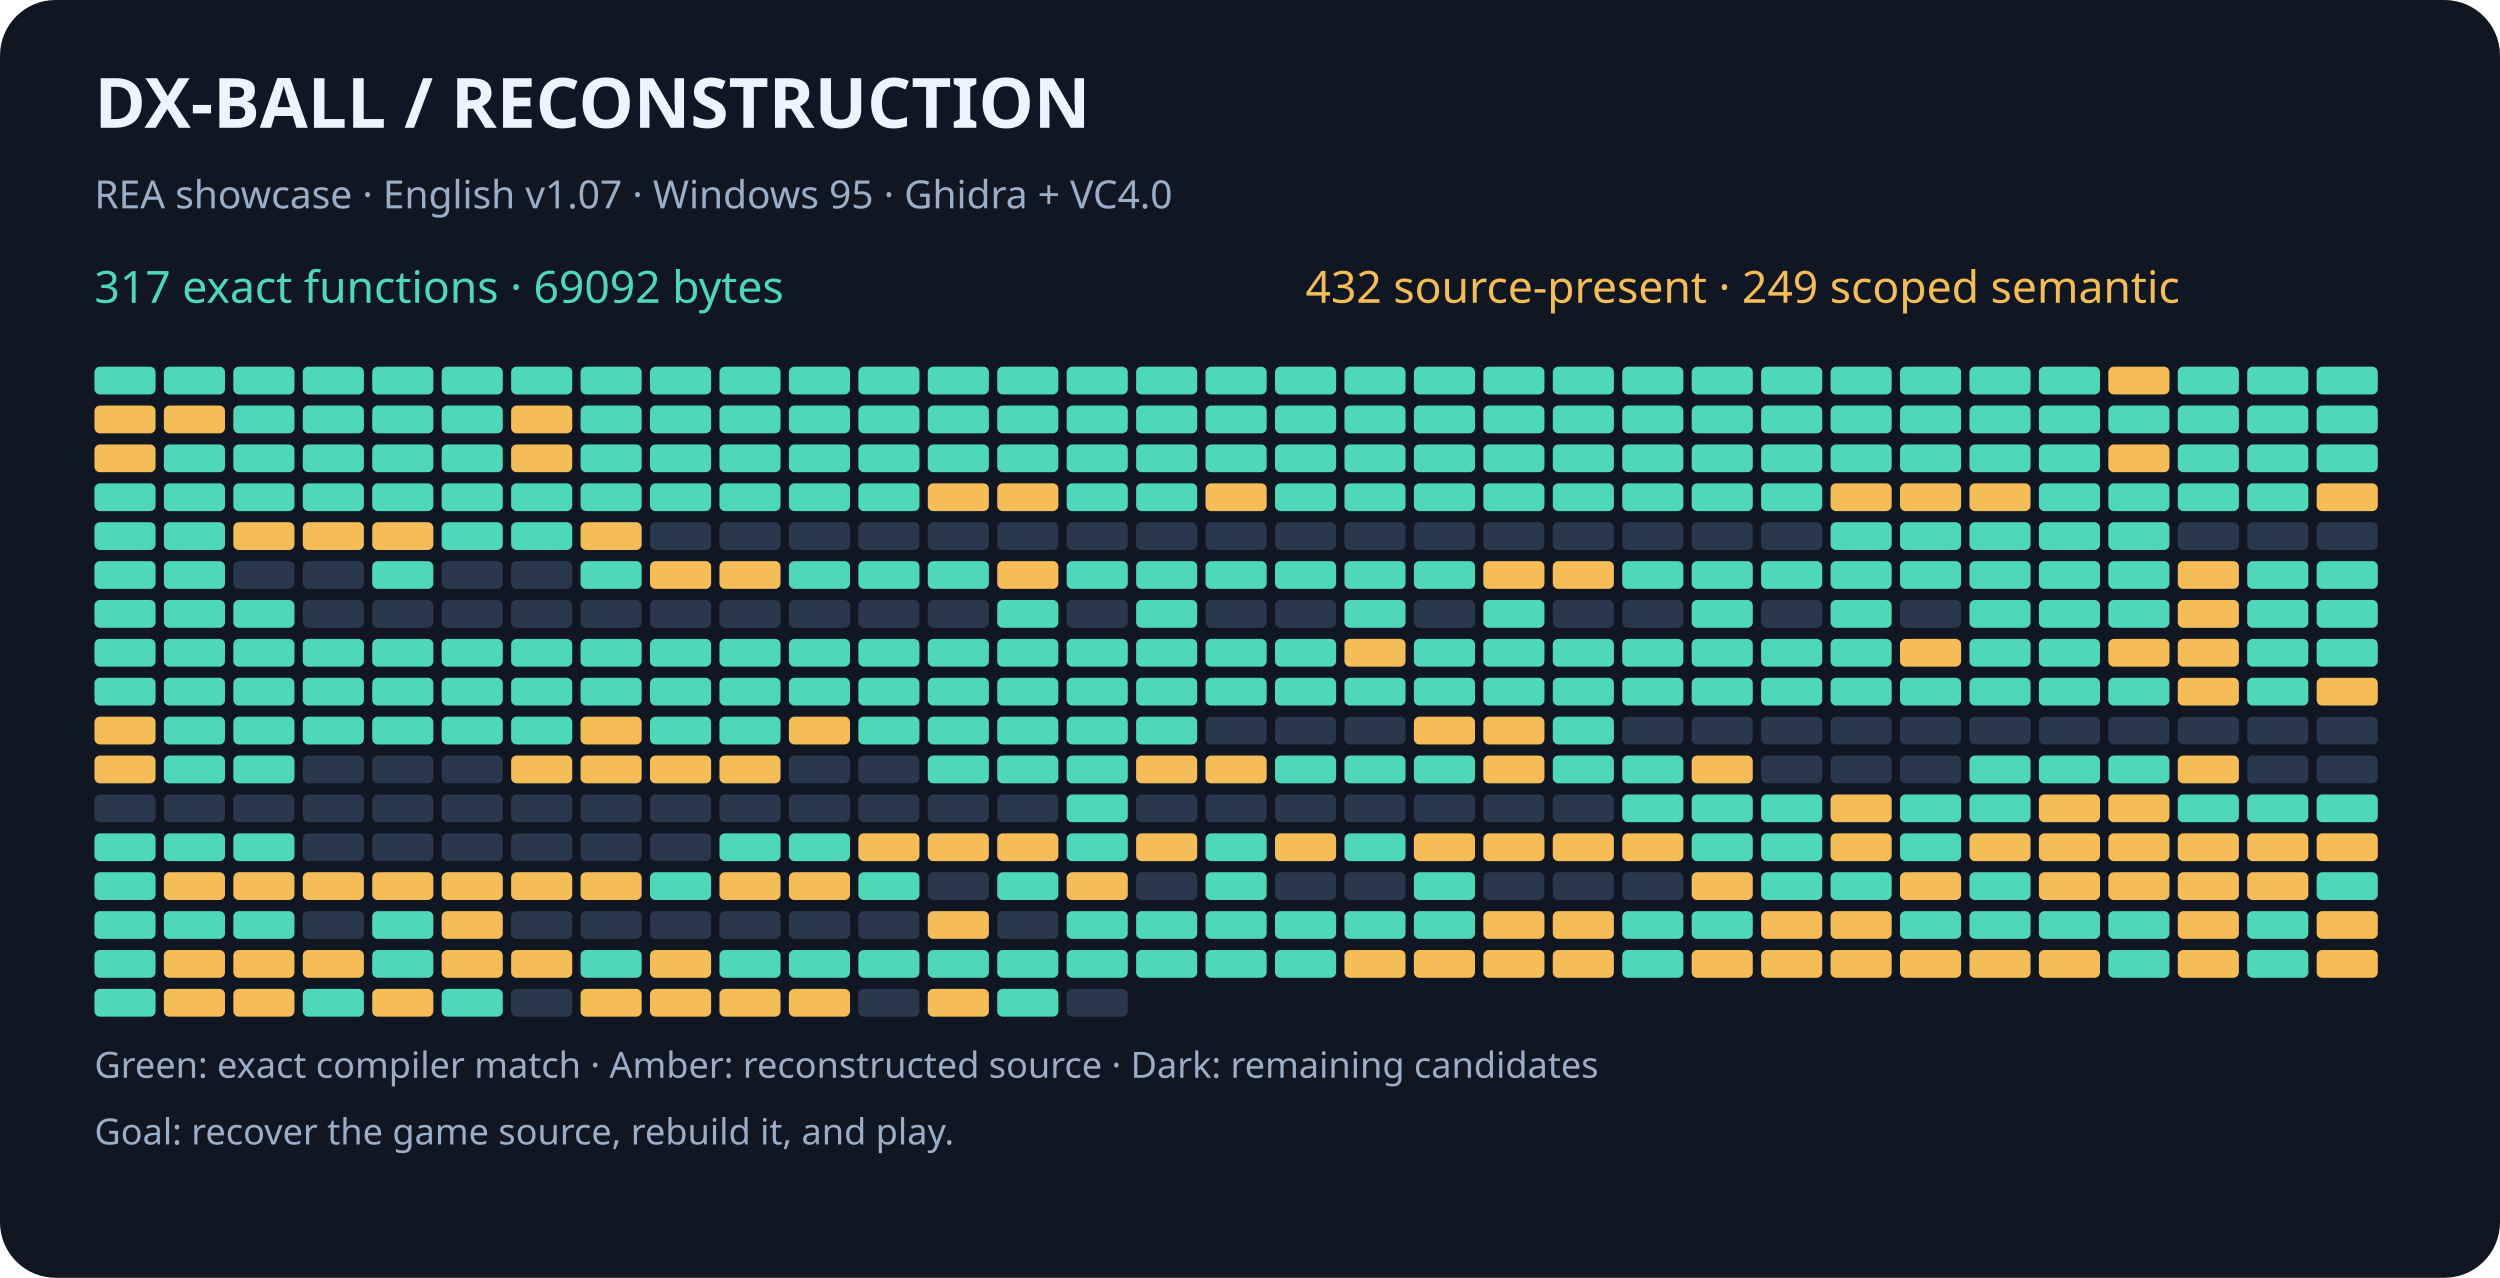
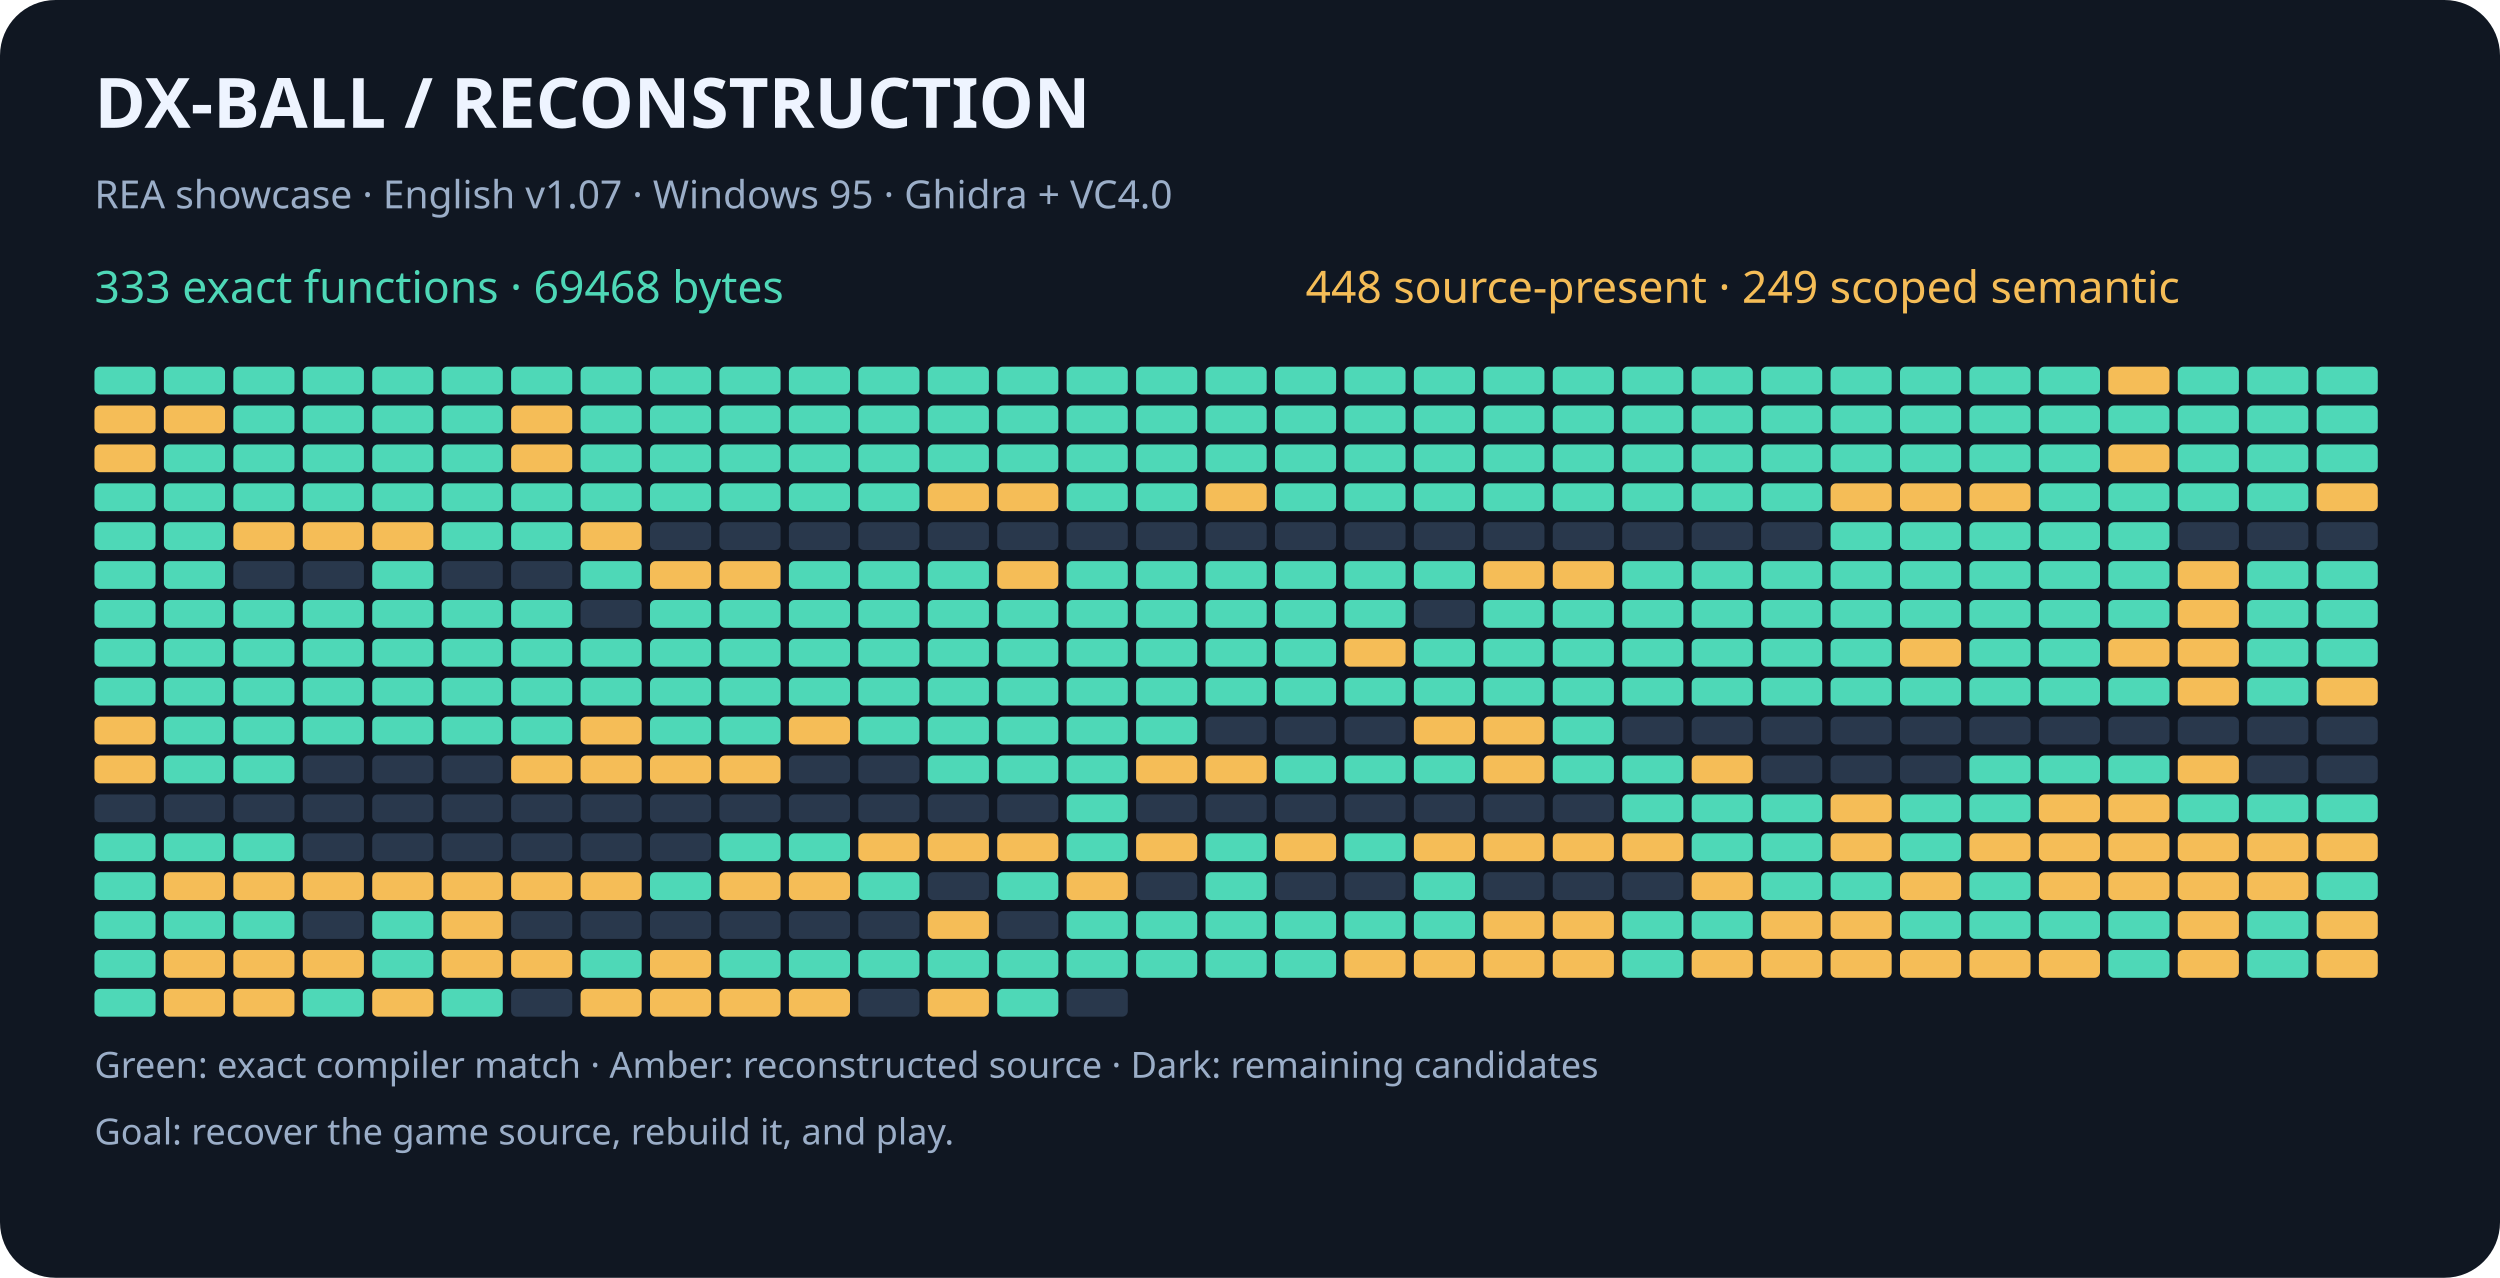
<svg xmlns="http://www.w3.org/2000/svg" width="900" height="460" viewBox="0 0 900 460" role="img" aria-labelledby="title desc">
  <rect width="900" height="460" rx="20" fill="#101722" />
  <g font-family="sans-serif">
    <text x="34" y="46" fill="#eef4ff" font-size="25" font-weight="bold">DX-BALL  /  RECONSTRUCTION</text>
    <text x="34" y="75" fill="#9baec8" font-size="14">REA showcase · English v1.07 · Windows 95 · Ghidra + VC4.0</text>
-     <text x="34" y="109" fill="#4ed8b7" font-size="16">317 exact functions · 69092 bytes</text>
-     <text x="470" y="109" fill="#f5bd57" font-size="16">432 source-present · 249 scoped semantic</text>
+     <text x="34" y="109" fill="#4ed8b7" font-size="16">333 exact functions · 69468 bytes</text>
+     <text x="470" y="109" fill="#f5bd57" font-size="16">448 source-present · 249 scoped semantic</text>
    <rect x="34" y="132" width="22" height="10" rx="2" fill="#4ed8b7" />
    <rect x="59" y="132" width="22" height="10" rx="2" fill="#4ed8b7" />
    <rect x="84" y="132" width="22" height="10" rx="2" fill="#4ed8b7" />
    <rect x="109" y="132" width="22" height="10" rx="2" fill="#4ed8b7" />
    <rect x="134" y="132" width="22" height="10" rx="2" fill="#4ed8b7" />
    <rect x="159" y="132" width="22" height="10" rx="2" fill="#4ed8b7" />
    <rect x="184" y="132" width="22" height="10" rx="2" fill="#4ed8b7" />
    <rect x="209" y="132" width="22" height="10" rx="2" fill="#4ed8b7" />
    <rect x="234" y="132" width="22" height="10" rx="2" fill="#4ed8b7" />
    <rect x="259" y="132" width="22" height="10" rx="2" fill="#4ed8b7" />
    <rect x="284" y="132" width="22" height="10" rx="2" fill="#4ed8b7" />
    <rect x="309" y="132" width="22" height="10" rx="2" fill="#4ed8b7" />
    <rect x="334" y="132" width="22" height="10" rx="2" fill="#4ed8b7" />
    <rect x="359" y="132" width="22" height="10" rx="2" fill="#4ed8b7" />
    <rect x="384" y="132" width="22" height="10" rx="2" fill="#4ed8b7" />
    <rect x="409" y="132" width="22" height="10" rx="2" fill="#4ed8b7" />
    <rect x="434" y="132" width="22" height="10" rx="2" fill="#4ed8b7" />
    <rect x="459" y="132" width="22" height="10" rx="2" fill="#4ed8b7" />
    <rect x="484" y="132" width="22" height="10" rx="2" fill="#4ed8b7" />
    <rect x="509" y="132" width="22" height="10" rx="2" fill="#4ed8b7" />
    <rect x="534" y="132" width="22" height="10" rx="2" fill="#4ed8b7" />
    <rect x="559" y="132" width="22" height="10" rx="2" fill="#4ed8b7" />
    <rect x="584" y="132" width="22" height="10" rx="2" fill="#4ed8b7" />
    <rect x="609" y="132" width="22" height="10" rx="2" fill="#4ed8b7" />
    <rect x="634" y="132" width="22" height="10" rx="2" fill="#4ed8b7" />
    <rect x="659" y="132" width="22" height="10" rx="2" fill="#4ed8b7" />
    <rect x="684" y="132" width="22" height="10" rx="2" fill="#4ed8b7" />
    <rect x="709" y="132" width="22" height="10" rx="2" fill="#4ed8b7" />
    <rect x="734" y="132" width="22" height="10" rx="2" fill="#4ed8b7" />
    <rect x="759" y="132" width="22" height="10" rx="2" fill="#f5bd57" />
    <rect x="784" y="132" width="22" height="10" rx="2" fill="#4ed8b7" />
    <rect x="809" y="132" width="22" height="10" rx="2" fill="#4ed8b7" />
    <rect x="834" y="132" width="22" height="10" rx="2" fill="#4ed8b7" />
    <rect x="34" y="146" width="22" height="10" rx="2" fill="#f5bd57" />
    <rect x="59" y="146" width="22" height="10" rx="2" fill="#f5bd57" />
    <rect x="84" y="146" width="22" height="10" rx="2" fill="#4ed8b7" />
    <rect x="109" y="146" width="22" height="10" rx="2" fill="#4ed8b7" />
    <rect x="134" y="146" width="22" height="10" rx="2" fill="#4ed8b7" />
    <rect x="159" y="146" width="22" height="10" rx="2" fill="#4ed8b7" />
    <rect x="184" y="146" width="22" height="10" rx="2" fill="#f5bd57" />
    <rect x="209" y="146" width="22" height="10" rx="2" fill="#4ed8b7" />
    <rect x="234" y="146" width="22" height="10" rx="2" fill="#4ed8b7" />
    <rect x="259" y="146" width="22" height="10" rx="2" fill="#4ed8b7" />
    <rect x="284" y="146" width="22" height="10" rx="2" fill="#4ed8b7" />
    <rect x="309" y="146" width="22" height="10" rx="2" fill="#4ed8b7" />
    <rect x="334" y="146" width="22" height="10" rx="2" fill="#4ed8b7" />
    <rect x="359" y="146" width="22" height="10" rx="2" fill="#4ed8b7" />
    <rect x="384" y="146" width="22" height="10" rx="2" fill="#4ed8b7" />
    <rect x="409" y="146" width="22" height="10" rx="2" fill="#4ed8b7" />
    <rect x="434" y="146" width="22" height="10" rx="2" fill="#4ed8b7" />
    <rect x="459" y="146" width="22" height="10" rx="2" fill="#4ed8b7" />
    <rect x="484" y="146" width="22" height="10" rx="2" fill="#4ed8b7" />
    <rect x="509" y="146" width="22" height="10" rx="2" fill="#4ed8b7" />
    <rect x="534" y="146" width="22" height="10" rx="2" fill="#4ed8b7" />
    <rect x="559" y="146" width="22" height="10" rx="2" fill="#4ed8b7" />
    <rect x="584" y="146" width="22" height="10" rx="2" fill="#4ed8b7" />
    <rect x="609" y="146" width="22" height="10" rx="2" fill="#4ed8b7" />
    <rect x="634" y="146" width="22" height="10" rx="2" fill="#4ed8b7" />
    <rect x="659" y="146" width="22" height="10" rx="2" fill="#4ed8b7" />
    <rect x="684" y="146" width="22" height="10" rx="2" fill="#4ed8b7" />
    <rect x="709" y="146" width="22" height="10" rx="2" fill="#4ed8b7" />
    <rect x="734" y="146" width="22" height="10" rx="2" fill="#4ed8b7" />
    <rect x="759" y="146" width="22" height="10" rx="2" fill="#4ed8b7" />
    <rect x="784" y="146" width="22" height="10" rx="2" fill="#4ed8b7" />
    <rect x="809" y="146" width="22" height="10" rx="2" fill="#4ed8b7" />
    <rect x="834" y="146" width="22" height="10" rx="2" fill="#4ed8b7" />
    <rect x="34" y="160" width="22" height="10" rx="2" fill="#f5bd57" />
    <rect x="59" y="160" width="22" height="10" rx="2" fill="#4ed8b7" />
    <rect x="84" y="160" width="22" height="10" rx="2" fill="#4ed8b7" />
    <rect x="109" y="160" width="22" height="10" rx="2" fill="#4ed8b7" />
    <rect x="134" y="160" width="22" height="10" rx="2" fill="#4ed8b7" />
    <rect x="159" y="160" width="22" height="10" rx="2" fill="#4ed8b7" />
    <rect x="184" y="160" width="22" height="10" rx="2" fill="#f5bd57" />
    <rect x="209" y="160" width="22" height="10" rx="2" fill="#4ed8b7" />
    <rect x="234" y="160" width="22" height="10" rx="2" fill="#4ed8b7" />
    <rect x="259" y="160" width="22" height="10" rx="2" fill="#4ed8b7" />
    <rect x="284" y="160" width="22" height="10" rx="2" fill="#4ed8b7" />
    <rect x="309" y="160" width="22" height="10" rx="2" fill="#4ed8b7" />
    <rect x="334" y="160" width="22" height="10" rx="2" fill="#4ed8b7" />
    <rect x="359" y="160" width="22" height="10" rx="2" fill="#4ed8b7" />
    <rect x="384" y="160" width="22" height="10" rx="2" fill="#4ed8b7" />
    <rect x="409" y="160" width="22" height="10" rx="2" fill="#4ed8b7" />
    <rect x="434" y="160" width="22" height="10" rx="2" fill="#4ed8b7" />
    <rect x="459" y="160" width="22" height="10" rx="2" fill="#4ed8b7" />
    <rect x="484" y="160" width="22" height="10" rx="2" fill="#4ed8b7" />
    <rect x="509" y="160" width="22" height="10" rx="2" fill="#4ed8b7" />
    <rect x="534" y="160" width="22" height="10" rx="2" fill="#4ed8b7" />
    <rect x="559" y="160" width="22" height="10" rx="2" fill="#4ed8b7" />
    <rect x="584" y="160" width="22" height="10" rx="2" fill="#4ed8b7" />
    <rect x="609" y="160" width="22" height="10" rx="2" fill="#4ed8b7" />
    <rect x="634" y="160" width="22" height="10" rx="2" fill="#4ed8b7" />
    <rect x="659" y="160" width="22" height="10" rx="2" fill="#4ed8b7" />
    <rect x="684" y="160" width="22" height="10" rx="2" fill="#4ed8b7" />
    <rect x="709" y="160" width="22" height="10" rx="2" fill="#4ed8b7" />
    <rect x="734" y="160" width="22" height="10" rx="2" fill="#4ed8b7" />
    <rect x="759" y="160" width="22" height="10" rx="2" fill="#f5bd57" />
    <rect x="784" y="160" width="22" height="10" rx="2" fill="#4ed8b7" />
    <rect x="809" y="160" width="22" height="10" rx="2" fill="#4ed8b7" />
    <rect x="834" y="160" width="22" height="10" rx="2" fill="#4ed8b7" />
    <rect x="34" y="174" width="22" height="10" rx="2" fill="#4ed8b7" />
    <rect x="59" y="174" width="22" height="10" rx="2" fill="#4ed8b7" />
    <rect x="84" y="174" width="22" height="10" rx="2" fill="#4ed8b7" />
    <rect x="109" y="174" width="22" height="10" rx="2" fill="#4ed8b7" />
    <rect x="134" y="174" width="22" height="10" rx="2" fill="#4ed8b7" />
    <rect x="159" y="174" width="22" height="10" rx="2" fill="#4ed8b7" />
    <rect x="184" y="174" width="22" height="10" rx="2" fill="#4ed8b7" />
    <rect x="209" y="174" width="22" height="10" rx="2" fill="#4ed8b7" />
    <rect x="234" y="174" width="22" height="10" rx="2" fill="#4ed8b7" />
    <rect x="259" y="174" width="22" height="10" rx="2" fill="#4ed8b7" />
    <rect x="284" y="174" width="22" height="10" rx="2" fill="#4ed8b7" />
    <rect x="309" y="174" width="22" height="10" rx="2" fill="#4ed8b7" />
    <rect x="334" y="174" width="22" height="10" rx="2" fill="#f5bd57" />
    <rect x="359" y="174" width="22" height="10" rx="2" fill="#f5bd57" />
    <rect x="384" y="174" width="22" height="10" rx="2" fill="#4ed8b7" />
    <rect x="409" y="174" width="22" height="10" rx="2" fill="#4ed8b7" />
    <rect x="434" y="174" width="22" height="10" rx="2" fill="#f5bd57" />
    <rect x="459" y="174" width="22" height="10" rx="2" fill="#4ed8b7" />
    <rect x="484" y="174" width="22" height="10" rx="2" fill="#4ed8b7" />
    <rect x="509" y="174" width="22" height="10" rx="2" fill="#4ed8b7" />
    <rect x="534" y="174" width="22" height="10" rx="2" fill="#4ed8b7" />
    <rect x="559" y="174" width="22" height="10" rx="2" fill="#4ed8b7" />
    <rect x="584" y="174" width="22" height="10" rx="2" fill="#4ed8b7" />
    <rect x="609" y="174" width="22" height="10" rx="2" fill="#4ed8b7" />
    <rect x="634" y="174" width="22" height="10" rx="2" fill="#4ed8b7" />
    <rect x="659" y="174" width="22" height="10" rx="2" fill="#f5bd57" />
    <rect x="684" y="174" width="22" height="10" rx="2" fill="#f5bd57" />
    <rect x="709" y="174" width="22" height="10" rx="2" fill="#f5bd57" />
    <rect x="734" y="174" width="22" height="10" rx="2" fill="#4ed8b7" />
    <rect x="759" y="174" width="22" height="10" rx="2" fill="#4ed8b7" />
    <rect x="784" y="174" width="22" height="10" rx="2" fill="#4ed8b7" />
    <rect x="809" y="174" width="22" height="10" rx="2" fill="#4ed8b7" />
    <rect x="834" y="174" width="22" height="10" rx="2" fill="#f5bd57" />
    <rect x="34" y="188" width="22" height="10" rx="2" fill="#4ed8b7" />
    <rect x="59" y="188" width="22" height="10" rx="2" fill="#4ed8b7" />
    <rect x="84" y="188" width="22" height="10" rx="2" fill="#f5bd57" />
    <rect x="109" y="188" width="22" height="10" rx="2" fill="#f5bd57" />
    <rect x="134" y="188" width="22" height="10" rx="2" fill="#f5bd57" />
    <rect x="159" y="188" width="22" height="10" rx="2" fill="#4ed8b7" />
    <rect x="184" y="188" width="22" height="10" rx="2" fill="#4ed8b7" />
    <rect x="209" y="188" width="22" height="10" rx="2" fill="#f5bd57" />
    <rect x="234" y="188" width="22" height="10" rx="2" fill="#29384c" />
    <rect x="259" y="188" width="22" height="10" rx="2" fill="#29384c" />
    <rect x="284" y="188" width="22" height="10" rx="2" fill="#29384c" />
    <rect x="309" y="188" width="22" height="10" rx="2" fill="#29384c" />
    <rect x="334" y="188" width="22" height="10" rx="2" fill="#29384c" />
    <rect x="359" y="188" width="22" height="10" rx="2" fill="#29384c" />
    <rect x="384" y="188" width="22" height="10" rx="2" fill="#29384c" />
    <rect x="409" y="188" width="22" height="10" rx="2" fill="#29384c" />
    <rect x="434" y="188" width="22" height="10" rx="2" fill="#29384c" />
    <rect x="459" y="188" width="22" height="10" rx="2" fill="#29384c" />
    <rect x="484" y="188" width="22" height="10" rx="2" fill="#29384c" />
    <rect x="509" y="188" width="22" height="10" rx="2" fill="#29384c" />
    <rect x="534" y="188" width="22" height="10" rx="2" fill="#29384c" />
    <rect x="559" y="188" width="22" height="10" rx="2" fill="#29384c" />
    <rect x="584" y="188" width="22" height="10" rx="2" fill="#29384c" />
    <rect x="609" y="188" width="22" height="10" rx="2" fill="#29384c" />
    <rect x="634" y="188" width="22" height="10" rx="2" fill="#29384c" />
    <rect x="659" y="188" width="22" height="10" rx="2" fill="#4ed8b7" />
    <rect x="684" y="188" width="22" height="10" rx="2" fill="#4ed8b7" />
    <rect x="709" y="188" width="22" height="10" rx="2" fill="#4ed8b7" />
    <rect x="734" y="188" width="22" height="10" rx="2" fill="#4ed8b7" />
    <rect x="759" y="188" width="22" height="10" rx="2" fill="#4ed8b7" />
    <rect x="784" y="188" width="22" height="10" rx="2" fill="#29384c" />
    <rect x="809" y="188" width="22" height="10" rx="2" fill="#29384c" />
    <rect x="834" y="188" width="22" height="10" rx="2" fill="#29384c" />
    <rect x="34" y="202" width="22" height="10" rx="2" fill="#4ed8b7" />
    <rect x="59" y="202" width="22" height="10" rx="2" fill="#4ed8b7" />
    <rect x="84" y="202" width="22" height="10" rx="2" fill="#29384c" />
    <rect x="109" y="202" width="22" height="10" rx="2" fill="#29384c" />
    <rect x="134" y="202" width="22" height="10" rx="2" fill="#4ed8b7" />
    <rect x="159" y="202" width="22" height="10" rx="2" fill="#29384c" />
    <rect x="184" y="202" width="22" height="10" rx="2" fill="#29384c" />
    <rect x="209" y="202" width="22" height="10" rx="2" fill="#4ed8b7" />
    <rect x="234" y="202" width="22" height="10" rx="2" fill="#f5bd57" />
    <rect x="259" y="202" width="22" height="10" rx="2" fill="#f5bd57" />
    <rect x="284" y="202" width="22" height="10" rx="2" fill="#4ed8b7" />
    <rect x="309" y="202" width="22" height="10" rx="2" fill="#4ed8b7" />
    <rect x="334" y="202" width="22" height="10" rx="2" fill="#4ed8b7" />
    <rect x="359" y="202" width="22" height="10" rx="2" fill="#f5bd57" />
    <rect x="384" y="202" width="22" height="10" rx="2" fill="#4ed8b7" />
    <rect x="409" y="202" width="22" height="10" rx="2" fill="#4ed8b7" />
    <rect x="434" y="202" width="22" height="10" rx="2" fill="#4ed8b7" />
    <rect x="459" y="202" width="22" height="10" rx="2" fill="#4ed8b7" />
    <rect x="484" y="202" width="22" height="10" rx="2" fill="#4ed8b7" />
    <rect x="509" y="202" width="22" height="10" rx="2" fill="#4ed8b7" />
    <rect x="534" y="202" width="22" height="10" rx="2" fill="#f5bd57" />
    <rect x="559" y="202" width="22" height="10" rx="2" fill="#f5bd57" />
    <rect x="584" y="202" width="22" height="10" rx="2" fill="#4ed8b7" />
    <rect x="609" y="202" width="22" height="10" rx="2" fill="#4ed8b7" />
    <rect x="634" y="202" width="22" height="10" rx="2" fill="#4ed8b7" />
    <rect x="659" y="202" width="22" height="10" rx="2" fill="#4ed8b7" />
    <rect x="684" y="202" width="22" height="10" rx="2" fill="#4ed8b7" />
    <rect x="709" y="202" width="22" height="10" rx="2" fill="#4ed8b7" />
    <rect x="734" y="202" width="22" height="10" rx="2" fill="#4ed8b7" />
    <rect x="759" y="202" width="22" height="10" rx="2" fill="#4ed8b7" />
    <rect x="784" y="202" width="22" height="10" rx="2" fill="#f5bd57" />
    <rect x="809" y="202" width="22" height="10" rx="2" fill="#4ed8b7" />
    <rect x="834" y="202" width="22" height="10" rx="2" fill="#4ed8b7" />
    <rect x="34" y="216" width="22" height="10" rx="2" fill="#4ed8b7" />
    <rect x="59" y="216" width="22" height="10" rx="2" fill="#4ed8b7" />
    <rect x="84" y="216" width="22" height="10" rx="2" fill="#4ed8b7" />
-     <rect x="109" y="216" width="22" height="10" rx="2" fill="#29384c" />
-     <rect x="134" y="216" width="22" height="10" rx="2" fill="#29384c" />
-     <rect x="159" y="216" width="22" height="10" rx="2" fill="#29384c" />
-     <rect x="184" y="216" width="22" height="10" rx="2" fill="#29384c" />
+     <rect x="109" y="216" width="22" height="10" rx="2" fill="#4ed8b7" />
+     <rect x="134" y="216" width="22" height="10" rx="2" fill="#4ed8b7" />
+     <rect x="159" y="216" width="22" height="10" rx="2" fill="#4ed8b7" />
+     <rect x="184" y="216" width="22" height="10" rx="2" fill="#4ed8b7" />
    <rect x="209" y="216" width="22" height="10" rx="2" fill="#29384c" />
-     <rect x="234" y="216" width="22" height="10" rx="2" fill="#29384c" />
-     <rect x="259" y="216" width="22" height="10" rx="2" fill="#29384c" />
-     <rect x="284" y="216" width="22" height="10" rx="2" fill="#29384c" />
-     <rect x="309" y="216" width="22" height="10" rx="2" fill="#29384c" />
-     <rect x="334" y="216" width="22" height="10" rx="2" fill="#29384c" />
+     <rect x="234" y="216" width="22" height="10" rx="2" fill="#4ed8b7" />
+     <rect x="259" y="216" width="22" height="10" rx="2" fill="#4ed8b7" />
+     <rect x="284" y="216" width="22" height="10" rx="2" fill="#4ed8b7" />
+     <rect x="309" y="216" width="22" height="10" rx="2" fill="#4ed8b7" />
+     <rect x="334" y="216" width="22" height="10" rx="2" fill="#4ed8b7" />
    <rect x="359" y="216" width="22" height="10" rx="2" fill="#4ed8b7" />
-     <rect x="384" y="216" width="22" height="10" rx="2" fill="#29384c" />
+     <rect x="384" y="216" width="22" height="10" rx="2" fill="#4ed8b7" />
    <rect x="409" y="216" width="22" height="10" rx="2" fill="#4ed8b7" />
-     <rect x="434" y="216" width="22" height="10" rx="2" fill="#29384c" />
-     <rect x="459" y="216" width="22" height="10" rx="2" fill="#29384c" />
+     <rect x="434" y="216" width="22" height="10" rx="2" fill="#4ed8b7" />
+     <rect x="459" y="216" width="22" height="10" rx="2" fill="#4ed8b7" />
    <rect x="484" y="216" width="22" height="10" rx="2" fill="#4ed8b7" />
    <rect x="509" y="216" width="22" height="10" rx="2" fill="#29384c" />
    <rect x="534" y="216" width="22" height="10" rx="2" fill="#4ed8b7" />
-     <rect x="559" y="216" width="22" height="10" rx="2" fill="#29384c" />
-     <rect x="584" y="216" width="22" height="10" rx="2" fill="#29384c" />
+     <rect x="559" y="216" width="22" height="10" rx="2" fill="#4ed8b7" />
+     <rect x="584" y="216" width="22" height="10" rx="2" fill="#4ed8b7" />
    <rect x="609" y="216" width="22" height="10" rx="2" fill="#4ed8b7" />
-     <rect x="634" y="216" width="22" height="10" rx="2" fill="#29384c" />
+     <rect x="634" y="216" width="22" height="10" rx="2" fill="#4ed8b7" />
    <rect x="659" y="216" width="22" height="10" rx="2" fill="#4ed8b7" />
-     <rect x="684" y="216" width="22" height="10" rx="2" fill="#29384c" />
+     <rect x="684" y="216" width="22" height="10" rx="2" fill="#4ed8b7" />
    <rect x="709" y="216" width="22" height="10" rx="2" fill="#4ed8b7" />
    <rect x="734" y="216" width="22" height="10" rx="2" fill="#4ed8b7" />
    <rect x="759" y="216" width="22" height="10" rx="2" fill="#4ed8b7" />
    <rect x="784" y="216" width="22" height="10" rx="2" fill="#f5bd57" />
    <rect x="809" y="216" width="22" height="10" rx="2" fill="#4ed8b7" />
    <rect x="834" y="216" width="22" height="10" rx="2" fill="#4ed8b7" />
    <rect x="34" y="230" width="22" height="10" rx="2" fill="#4ed8b7" />
    <rect x="59" y="230" width="22" height="10" rx="2" fill="#4ed8b7" />
    <rect x="84" y="230" width="22" height="10" rx="2" fill="#4ed8b7" />
    <rect x="109" y="230" width="22" height="10" rx="2" fill="#4ed8b7" />
    <rect x="134" y="230" width="22" height="10" rx="2" fill="#4ed8b7" />
    <rect x="159" y="230" width="22" height="10" rx="2" fill="#4ed8b7" />
    <rect x="184" y="230" width="22" height="10" rx="2" fill="#4ed8b7" />
    <rect x="209" y="230" width="22" height="10" rx="2" fill="#4ed8b7" />
    <rect x="234" y="230" width="22" height="10" rx="2" fill="#4ed8b7" />
    <rect x="259" y="230" width="22" height="10" rx="2" fill="#4ed8b7" />
    <rect x="284" y="230" width="22" height="10" rx="2" fill="#4ed8b7" />
    <rect x="309" y="230" width="22" height="10" rx="2" fill="#4ed8b7" />
    <rect x="334" y="230" width="22" height="10" rx="2" fill="#4ed8b7" />
    <rect x="359" y="230" width="22" height="10" rx="2" fill="#4ed8b7" />
    <rect x="384" y="230" width="22" height="10" rx="2" fill="#4ed8b7" />
    <rect x="409" y="230" width="22" height="10" rx="2" fill="#4ed8b7" />
    <rect x="434" y="230" width="22" height="10" rx="2" fill="#4ed8b7" />
    <rect x="459" y="230" width="22" height="10" rx="2" fill="#4ed8b7" />
    <rect x="484" y="230" width="22" height="10" rx="2" fill="#f5bd57" />
    <rect x="509" y="230" width="22" height="10" rx="2" fill="#4ed8b7" />
    <rect x="534" y="230" width="22" height="10" rx="2" fill="#4ed8b7" />
    <rect x="559" y="230" width="22" height="10" rx="2" fill="#4ed8b7" />
    <rect x="584" y="230" width="22" height="10" rx="2" fill="#4ed8b7" />
    <rect x="609" y="230" width="22" height="10" rx="2" fill="#4ed8b7" />
    <rect x="634" y="230" width="22" height="10" rx="2" fill="#4ed8b7" />
    <rect x="659" y="230" width="22" height="10" rx="2" fill="#4ed8b7" />
    <rect x="684" y="230" width="22" height="10" rx="2" fill="#f5bd57" />
    <rect x="709" y="230" width="22" height="10" rx="2" fill="#4ed8b7" />
    <rect x="734" y="230" width="22" height="10" rx="2" fill="#4ed8b7" />
    <rect x="759" y="230" width="22" height="10" rx="2" fill="#f5bd57" />
    <rect x="784" y="230" width="22" height="10" rx="2" fill="#f5bd57" />
    <rect x="809" y="230" width="22" height="10" rx="2" fill="#4ed8b7" />
    <rect x="834" y="230" width="22" height="10" rx="2" fill="#4ed8b7" />
    <rect x="34" y="244" width="22" height="10" rx="2" fill="#4ed8b7" />
    <rect x="59" y="244" width="22" height="10" rx="2" fill="#4ed8b7" />
    <rect x="84" y="244" width="22" height="10" rx="2" fill="#4ed8b7" />
    <rect x="109" y="244" width="22" height="10" rx="2" fill="#4ed8b7" />
    <rect x="134" y="244" width="22" height="10" rx="2" fill="#4ed8b7" />
    <rect x="159" y="244" width="22" height="10" rx="2" fill="#4ed8b7" />
    <rect x="184" y="244" width="22" height="10" rx="2" fill="#4ed8b7" />
    <rect x="209" y="244" width="22" height="10" rx="2" fill="#4ed8b7" />
    <rect x="234" y="244" width="22" height="10" rx="2" fill="#4ed8b7" />
    <rect x="259" y="244" width="22" height="10" rx="2" fill="#4ed8b7" />
    <rect x="284" y="244" width="22" height="10" rx="2" fill="#4ed8b7" />
    <rect x="309" y="244" width="22" height="10" rx="2" fill="#4ed8b7" />
    <rect x="334" y="244" width="22" height="10" rx="2" fill="#4ed8b7" />
    <rect x="359" y="244" width="22" height="10" rx="2" fill="#4ed8b7" />
    <rect x="384" y="244" width="22" height="10" rx="2" fill="#4ed8b7" />
    <rect x="409" y="244" width="22" height="10" rx="2" fill="#4ed8b7" />
    <rect x="434" y="244" width="22" height="10" rx="2" fill="#4ed8b7" />
    <rect x="459" y="244" width="22" height="10" rx="2" fill="#4ed8b7" />
    <rect x="484" y="244" width="22" height="10" rx="2" fill="#4ed8b7" />
    <rect x="509" y="244" width="22" height="10" rx="2" fill="#4ed8b7" />
    <rect x="534" y="244" width="22" height="10" rx="2" fill="#4ed8b7" />
    <rect x="559" y="244" width="22" height="10" rx="2" fill="#4ed8b7" />
    <rect x="584" y="244" width="22" height="10" rx="2" fill="#4ed8b7" />
    <rect x="609" y="244" width="22" height="10" rx="2" fill="#4ed8b7" />
    <rect x="634" y="244" width="22" height="10" rx="2" fill="#4ed8b7" />
    <rect x="659" y="244" width="22" height="10" rx="2" fill="#4ed8b7" />
    <rect x="684" y="244" width="22" height="10" rx="2" fill="#4ed8b7" />
    <rect x="709" y="244" width="22" height="10" rx="2" fill="#4ed8b7" />
    <rect x="734" y="244" width="22" height="10" rx="2" fill="#4ed8b7" />
    <rect x="759" y="244" width="22" height="10" rx="2" fill="#4ed8b7" />
    <rect x="784" y="244" width="22" height="10" rx="2" fill="#f5bd57" />
    <rect x="809" y="244" width="22" height="10" rx="2" fill="#4ed8b7" />
    <rect x="834" y="244" width="22" height="10" rx="2" fill="#f5bd57" />
    <rect x="34" y="258" width="22" height="10" rx="2" fill="#f5bd57" />
    <rect x="59" y="258" width="22" height="10" rx="2" fill="#4ed8b7" />
    <rect x="84" y="258" width="22" height="10" rx="2" fill="#4ed8b7" />
    <rect x="109" y="258" width="22" height="10" rx="2" fill="#4ed8b7" />
    <rect x="134" y="258" width="22" height="10" rx="2" fill="#4ed8b7" />
    <rect x="159" y="258" width="22" height="10" rx="2" fill="#4ed8b7" />
    <rect x="184" y="258" width="22" height="10" rx="2" fill="#4ed8b7" />
    <rect x="209" y="258" width="22" height="10" rx="2" fill="#f5bd57" />
    <rect x="234" y="258" width="22" height="10" rx="2" fill="#4ed8b7" />
    <rect x="259" y="258" width="22" height="10" rx="2" fill="#4ed8b7" />
    <rect x="284" y="258" width="22" height="10" rx="2" fill="#f5bd57" />
    <rect x="309" y="258" width="22" height="10" rx="2" fill="#4ed8b7" />
    <rect x="334" y="258" width="22" height="10" rx="2" fill="#4ed8b7" />
    <rect x="359" y="258" width="22" height="10" rx="2" fill="#4ed8b7" />
    <rect x="384" y="258" width="22" height="10" rx="2" fill="#4ed8b7" />
    <rect x="409" y="258" width="22" height="10" rx="2" fill="#4ed8b7" />
    <rect x="434" y="258" width="22" height="10" rx="2" fill="#29384c" />
    <rect x="459" y="258" width="22" height="10" rx="2" fill="#29384c" />
    <rect x="484" y="258" width="22" height="10" rx="2" fill="#29384c" />
    <rect x="509" y="258" width="22" height="10" rx="2" fill="#f5bd57" />
    <rect x="534" y="258" width="22" height="10" rx="2" fill="#f5bd57" />
    <rect x="559" y="258" width="22" height="10" rx="2" fill="#4ed8b7" />
    <rect x="584" y="258" width="22" height="10" rx="2" fill="#29384c" />
    <rect x="609" y="258" width="22" height="10" rx="2" fill="#29384c" />
    <rect x="634" y="258" width="22" height="10" rx="2" fill="#29384c" />
    <rect x="659" y="258" width="22" height="10" rx="2" fill="#29384c" />
    <rect x="684" y="258" width="22" height="10" rx="2" fill="#29384c" />
    <rect x="709" y="258" width="22" height="10" rx="2" fill="#29384c" />
    <rect x="734" y="258" width="22" height="10" rx="2" fill="#29384c" />
    <rect x="759" y="258" width="22" height="10" rx="2" fill="#29384c" />
    <rect x="784" y="258" width="22" height="10" rx="2" fill="#29384c" />
    <rect x="809" y="258" width="22" height="10" rx="2" fill="#29384c" />
    <rect x="834" y="258" width="22" height="10" rx="2" fill="#29384c" />
    <rect x="34" y="272" width="22" height="10" rx="2" fill="#f5bd57" />
    <rect x="59" y="272" width="22" height="10" rx="2" fill="#4ed8b7" />
    <rect x="84" y="272" width="22" height="10" rx="2" fill="#4ed8b7" />
    <rect x="109" y="272" width="22" height="10" rx="2" fill="#29384c" />
    <rect x="134" y="272" width="22" height="10" rx="2" fill="#29384c" />
    <rect x="159" y="272" width="22" height="10" rx="2" fill="#29384c" />
    <rect x="184" y="272" width="22" height="10" rx="2" fill="#f5bd57" />
    <rect x="209" y="272" width="22" height="10" rx="2" fill="#f5bd57" />
    <rect x="234" y="272" width="22" height="10" rx="2" fill="#f5bd57" />
    <rect x="259" y="272" width="22" height="10" rx="2" fill="#f5bd57" />
    <rect x="284" y="272" width="22" height="10" rx="2" fill="#29384c" />
    <rect x="309" y="272" width="22" height="10" rx="2" fill="#29384c" />
    <rect x="334" y="272" width="22" height="10" rx="2" fill="#4ed8b7" />
    <rect x="359" y="272" width="22" height="10" rx="2" fill="#4ed8b7" />
    <rect x="384" y="272" width="22" height="10" rx="2" fill="#4ed8b7" />
    <rect x="409" y="272" width="22" height="10" rx="2" fill="#f5bd57" />
    <rect x="434" y="272" width="22" height="10" rx="2" fill="#f5bd57" />
    <rect x="459" y="272" width="22" height="10" rx="2" fill="#4ed8b7" />
    <rect x="484" y="272" width="22" height="10" rx="2" fill="#4ed8b7" />
    <rect x="509" y="272" width="22" height="10" rx="2" fill="#4ed8b7" />
    <rect x="534" y="272" width="22" height="10" rx="2" fill="#f5bd57" />
    <rect x="559" y="272" width="22" height="10" rx="2" fill="#4ed8b7" />
    <rect x="584" y="272" width="22" height="10" rx="2" fill="#4ed8b7" />
    <rect x="609" y="272" width="22" height="10" rx="2" fill="#f5bd57" />
    <rect x="634" y="272" width="22" height="10" rx="2" fill="#29384c" />
    <rect x="659" y="272" width="22" height="10" rx="2" fill="#29384c" />
    <rect x="684" y="272" width="22" height="10" rx="2" fill="#29384c" />
    <rect x="709" y="272" width="22" height="10" rx="2" fill="#4ed8b7" />
    <rect x="734" y="272" width="22" height="10" rx="2" fill="#4ed8b7" />
    <rect x="759" y="272" width="22" height="10" rx="2" fill="#4ed8b7" />
    <rect x="784" y="272" width="22" height="10" rx="2" fill="#f5bd57" />
    <rect x="809" y="272" width="22" height="10" rx="2" fill="#29384c" />
    <rect x="834" y="272" width="22" height="10" rx="2" fill="#29384c" />
    <rect x="34" y="286" width="22" height="10" rx="2" fill="#29384c" />
    <rect x="59" y="286" width="22" height="10" rx="2" fill="#29384c" />
    <rect x="84" y="286" width="22" height="10" rx="2" fill="#29384c" />
    <rect x="109" y="286" width="22" height="10" rx="2" fill="#29384c" />
    <rect x="134" y="286" width="22" height="10" rx="2" fill="#29384c" />
    <rect x="159" y="286" width="22" height="10" rx="2" fill="#29384c" />
    <rect x="184" y="286" width="22" height="10" rx="2" fill="#29384c" />
    <rect x="209" y="286" width="22" height="10" rx="2" fill="#29384c" />
    <rect x="234" y="286" width="22" height="10" rx="2" fill="#29384c" />
    <rect x="259" y="286" width="22" height="10" rx="2" fill="#29384c" />
    <rect x="284" y="286" width="22" height="10" rx="2" fill="#29384c" />
    <rect x="309" y="286" width="22" height="10" rx="2" fill="#29384c" />
    <rect x="334" y="286" width="22" height="10" rx="2" fill="#29384c" />
    <rect x="359" y="286" width="22" height="10" rx="2" fill="#29384c" />
    <rect x="384" y="286" width="22" height="10" rx="2" fill="#4ed8b7" />
    <rect x="409" y="286" width="22" height="10" rx="2" fill="#29384c" />
    <rect x="434" y="286" width="22" height="10" rx="2" fill="#29384c" />
    <rect x="459" y="286" width="22" height="10" rx="2" fill="#29384c" />
    <rect x="484" y="286" width="22" height="10" rx="2" fill="#29384c" />
    <rect x="509" y="286" width="22" height="10" rx="2" fill="#29384c" />
    <rect x="534" y="286" width="22" height="10" rx="2" fill="#29384c" />
    <rect x="559" y="286" width="22" height="10" rx="2" fill="#29384c" />
    <rect x="584" y="286" width="22" height="10" rx="2" fill="#4ed8b7" />
    <rect x="609" y="286" width="22" height="10" rx="2" fill="#4ed8b7" />
    <rect x="634" y="286" width="22" height="10" rx="2" fill="#4ed8b7" />
    <rect x="659" y="286" width="22" height="10" rx="2" fill="#f5bd57" />
    <rect x="684" y="286" width="22" height="10" rx="2" fill="#4ed8b7" />
    <rect x="709" y="286" width="22" height="10" rx="2" fill="#4ed8b7" />
    <rect x="734" y="286" width="22" height="10" rx="2" fill="#f5bd57" />
    <rect x="759" y="286" width="22" height="10" rx="2" fill="#f5bd57" />
    <rect x="784" y="286" width="22" height="10" rx="2" fill="#4ed8b7" />
    <rect x="809" y="286" width="22" height="10" rx="2" fill="#4ed8b7" />
    <rect x="834" y="286" width="22" height="10" rx="2" fill="#4ed8b7" />
    <rect x="34" y="300" width="22" height="10" rx="2" fill="#4ed8b7" />
    <rect x="59" y="300" width="22" height="10" rx="2" fill="#4ed8b7" />
    <rect x="84" y="300" width="22" height="10" rx="2" fill="#4ed8b7" />
    <rect x="109" y="300" width="22" height="10" rx="2" fill="#29384c" />
    <rect x="134" y="300" width="22" height="10" rx="2" fill="#29384c" />
    <rect x="159" y="300" width="22" height="10" rx="2" fill="#29384c" />
    <rect x="184" y="300" width="22" height="10" rx="2" fill="#29384c" />
    <rect x="209" y="300" width="22" height="10" rx="2" fill="#29384c" />
    <rect x="234" y="300" width="22" height="10" rx="2" fill="#29384c" />
    <rect x="259" y="300" width="22" height="10" rx="2" fill="#4ed8b7" />
    <rect x="284" y="300" width="22" height="10" rx="2" fill="#4ed8b7" />
    <rect x="309" y="300" width="22" height="10" rx="2" fill="#f5bd57" />
    <rect x="334" y="300" width="22" height="10" rx="2" fill="#f5bd57" />
    <rect x="359" y="300" width="22" height="10" rx="2" fill="#f5bd57" />
    <rect x="384" y="300" width="22" height="10" rx="2" fill="#4ed8b7" />
    <rect x="409" y="300" width="22" height="10" rx="2" fill="#f5bd57" />
    <rect x="434" y="300" width="22" height="10" rx="2" fill="#4ed8b7" />
    <rect x="459" y="300" width="22" height="10" rx="2" fill="#f5bd57" />
    <rect x="484" y="300" width="22" height="10" rx="2" fill="#4ed8b7" />
    <rect x="509" y="300" width="22" height="10" rx="2" fill="#f5bd57" />
    <rect x="534" y="300" width="22" height="10" rx="2" fill="#f5bd57" />
    <rect x="559" y="300" width="22" height="10" rx="2" fill="#f5bd57" />
    <rect x="584" y="300" width="22" height="10" rx="2" fill="#f5bd57" />
    <rect x="609" y="300" width="22" height="10" rx="2" fill="#4ed8b7" />
    <rect x="634" y="300" width="22" height="10" rx="2" fill="#4ed8b7" />
    <rect x="659" y="300" width="22" height="10" rx="2" fill="#f5bd57" />
    <rect x="684" y="300" width="22" height="10" rx="2" fill="#4ed8b7" />
    <rect x="709" y="300" width="22" height="10" rx="2" fill="#f5bd57" />
    <rect x="734" y="300" width="22" height="10" rx="2" fill="#f5bd57" />
    <rect x="759" y="300" width="22" height="10" rx="2" fill="#f5bd57" />
    <rect x="784" y="300" width="22" height="10" rx="2" fill="#f5bd57" />
    <rect x="809" y="300" width="22" height="10" rx="2" fill="#f5bd57" />
    <rect x="834" y="300" width="22" height="10" rx="2" fill="#f5bd57" />
    <rect x="34" y="314" width="22" height="10" rx="2" fill="#4ed8b7" />
    <rect x="59" y="314" width="22" height="10" rx="2" fill="#f5bd57" />
    <rect x="84" y="314" width="22" height="10" rx="2" fill="#f5bd57" />
    <rect x="109" y="314" width="22" height="10" rx="2" fill="#f5bd57" />
    <rect x="134" y="314" width="22" height="10" rx="2" fill="#f5bd57" />
    <rect x="159" y="314" width="22" height="10" rx="2" fill="#f5bd57" />
    <rect x="184" y="314" width="22" height="10" rx="2" fill="#f5bd57" />
    <rect x="209" y="314" width="22" height="10" rx="2" fill="#f5bd57" />
    <rect x="234" y="314" width="22" height="10" rx="2" fill="#4ed8b7" />
    <rect x="259" y="314" width="22" height="10" rx="2" fill="#f5bd57" />
    <rect x="284" y="314" width="22" height="10" rx="2" fill="#f5bd57" />
    <rect x="309" y="314" width="22" height="10" rx="2" fill="#4ed8b7" />
    <rect x="334" y="314" width="22" height="10" rx="2" fill="#29384c" />
    <rect x="359" y="314" width="22" height="10" rx="2" fill="#4ed8b7" />
    <rect x="384" y="314" width="22" height="10" rx="2" fill="#f5bd57" />
    <rect x="409" y="314" width="22" height="10" rx="2" fill="#29384c" />
    <rect x="434" y="314" width="22" height="10" rx="2" fill="#4ed8b7" />
    <rect x="459" y="314" width="22" height="10" rx="2" fill="#29384c" />
    <rect x="484" y="314" width="22" height="10" rx="2" fill="#29384c" />
    <rect x="509" y="314" width="22" height="10" rx="2" fill="#4ed8b7" />
    <rect x="534" y="314" width="22" height="10" rx="2" fill="#29384c" />
    <rect x="559" y="314" width="22" height="10" rx="2" fill="#29384c" />
    <rect x="584" y="314" width="22" height="10" rx="2" fill="#29384c" />
    <rect x="609" y="314" width="22" height="10" rx="2" fill="#f5bd57" />
    <rect x="634" y="314" width="22" height="10" rx="2" fill="#4ed8b7" />
    <rect x="659" y="314" width="22" height="10" rx="2" fill="#4ed8b7" />
    <rect x="684" y="314" width="22" height="10" rx="2" fill="#f5bd57" />
    <rect x="709" y="314" width="22" height="10" rx="2" fill="#4ed8b7" />
    <rect x="734" y="314" width="22" height="10" rx="2" fill="#f5bd57" />
    <rect x="759" y="314" width="22" height="10" rx="2" fill="#f5bd57" />
    <rect x="784" y="314" width="22" height="10" rx="2" fill="#f5bd57" />
    <rect x="809" y="314" width="22" height="10" rx="2" fill="#f5bd57" />
    <rect x="834" y="314" width="22" height="10" rx="2" fill="#4ed8b7" />
    <rect x="34" y="328" width="22" height="10" rx="2" fill="#4ed8b7" />
    <rect x="59" y="328" width="22" height="10" rx="2" fill="#4ed8b7" />
    <rect x="84" y="328" width="22" height="10" rx="2" fill="#4ed8b7" />
    <rect x="109" y="328" width="22" height="10" rx="2" fill="#29384c" />
    <rect x="134" y="328" width="22" height="10" rx="2" fill="#4ed8b7" />
    <rect x="159" y="328" width="22" height="10" rx="2" fill="#f5bd57" />
    <rect x="184" y="328" width="22" height="10" rx="2" fill="#29384c" />
    <rect x="209" y="328" width="22" height="10" rx="2" fill="#29384c" />
    <rect x="234" y="328" width="22" height="10" rx="2" fill="#29384c" />
    <rect x="259" y="328" width="22" height="10" rx="2" fill="#29384c" />
    <rect x="284" y="328" width="22" height="10" rx="2" fill="#29384c" />
    <rect x="309" y="328" width="22" height="10" rx="2" fill="#29384c" />
    <rect x="334" y="328" width="22" height="10" rx="2" fill="#f5bd57" />
    <rect x="359" y="328" width="22" height="10" rx="2" fill="#29384c" />
    <rect x="384" y="328" width="22" height="10" rx="2" fill="#4ed8b7" />
    <rect x="409" y="328" width="22" height="10" rx="2" fill="#4ed8b7" />
    <rect x="434" y="328" width="22" height="10" rx="2" fill="#4ed8b7" />
    <rect x="459" y="328" width="22" height="10" rx="2" fill="#4ed8b7" />
    <rect x="484" y="328" width="22" height="10" rx="2" fill="#4ed8b7" />
    <rect x="509" y="328" width="22" height="10" rx="2" fill="#4ed8b7" />
    <rect x="534" y="328" width="22" height="10" rx="2" fill="#f5bd57" />
    <rect x="559" y="328" width="22" height="10" rx="2" fill="#f5bd57" />
    <rect x="584" y="328" width="22" height="10" rx="2" fill="#4ed8b7" />
    <rect x="609" y="328" width="22" height="10" rx="2" fill="#4ed8b7" />
    <rect x="634" y="328" width="22" height="10" rx="2" fill="#f5bd57" />
    <rect x="659" y="328" width="22" height="10" rx="2" fill="#f5bd57" />
    <rect x="684" y="328" width="22" height="10" rx="2" fill="#4ed8b7" />
    <rect x="709" y="328" width="22" height="10" rx="2" fill="#4ed8b7" />
    <rect x="734" y="328" width="22" height="10" rx="2" fill="#4ed8b7" />
    <rect x="759" y="328" width="22" height="10" rx="2" fill="#4ed8b7" />
    <rect x="784" y="328" width="22" height="10" rx="2" fill="#f5bd57" />
    <rect x="809" y="328" width="22" height="10" rx="2" fill="#4ed8b7" />
    <rect x="834" y="328" width="22" height="10" rx="2" fill="#f5bd57" />
    <rect x="34" y="342" width="22" height="10" rx="2" fill="#4ed8b7" />
    <rect x="59" y="342" width="22" height="10" rx="2" fill="#f5bd57" />
    <rect x="84" y="342" width="22" height="10" rx="2" fill="#f5bd57" />
    <rect x="109" y="342" width="22" height="10" rx="2" fill="#f5bd57" />
    <rect x="134" y="342" width="22" height="10" rx="2" fill="#4ed8b7" />
    <rect x="159" y="342" width="22" height="10" rx="2" fill="#f5bd57" />
    <rect x="184" y="342" width="22" height="10" rx="2" fill="#f5bd57" />
    <rect x="209" y="342" width="22" height="10" rx="2" fill="#4ed8b7" />
    <rect x="234" y="342" width="22" height="10" rx="2" fill="#f5bd57" />
    <rect x="259" y="342" width="22" height="10" rx="2" fill="#4ed8b7" />
    <rect x="284" y="342" width="22" height="10" rx="2" fill="#4ed8b7" />
    <rect x="309" y="342" width="22" height="10" rx="2" fill="#4ed8b7" />
    <rect x="334" y="342" width="22" height="10" rx="2" fill="#4ed8b7" />
    <rect x="359" y="342" width="22" height="10" rx="2" fill="#4ed8b7" />
    <rect x="384" y="342" width="22" height="10" rx="2" fill="#4ed8b7" />
    <rect x="409" y="342" width="22" height="10" rx="2" fill="#4ed8b7" />
    <rect x="434" y="342" width="22" height="10" rx="2" fill="#4ed8b7" />
    <rect x="459" y="342" width="22" height="10" rx="2" fill="#4ed8b7" />
    <rect x="484" y="342" width="22" height="10" rx="2" fill="#f5bd57" />
    <rect x="509" y="342" width="22" height="10" rx="2" fill="#f5bd57" />
    <rect x="534" y="342" width="22" height="10" rx="2" fill="#f5bd57" />
    <rect x="559" y="342" width="22" height="10" rx="2" fill="#f5bd57" />
    <rect x="584" y="342" width="22" height="10" rx="2" fill="#4ed8b7" />
    <rect x="609" y="342" width="22" height="10" rx="2" fill="#f5bd57" />
    <rect x="634" y="342" width="22" height="10" rx="2" fill="#f5bd57" />
    <rect x="659" y="342" width="22" height="10" rx="2" fill="#f5bd57" />
    <rect x="684" y="342" width="22" height="10" rx="2" fill="#f5bd57" />
    <rect x="709" y="342" width="22" height="10" rx="2" fill="#f5bd57" />
    <rect x="734" y="342" width="22" height="10" rx="2" fill="#f5bd57" />
    <rect x="759" y="342" width="22" height="10" rx="2" fill="#4ed8b7" />
    <rect x="784" y="342" width="22" height="10" rx="2" fill="#f5bd57" />
    <rect x="809" y="342" width="22" height="10" rx="2" fill="#4ed8b7" />
    <rect x="834" y="342" width="22" height="10" rx="2" fill="#f5bd57" />
    <rect x="34" y="356" width="22" height="10" rx="2" fill="#4ed8b7" />
    <rect x="59" y="356" width="22" height="10" rx="2" fill="#f5bd57" />
    <rect x="84" y="356" width="22" height="10" rx="2" fill="#f5bd57" />
    <rect x="109" y="356" width="22" height="10" rx="2" fill="#4ed8b7" />
    <rect x="134" y="356" width="22" height="10" rx="2" fill="#f5bd57" />
    <rect x="159" y="356" width="22" height="10" rx="2" fill="#4ed8b7" />
    <rect x="184" y="356" width="22" height="10" rx="2" fill="#29384c" />
    <rect x="209" y="356" width="22" height="10" rx="2" fill="#f5bd57" />
    <rect x="234" y="356" width="22" height="10" rx="2" fill="#f5bd57" />
    <rect x="259" y="356" width="22" height="10" rx="2" fill="#f5bd57" />
    <rect x="284" y="356" width="22" height="10" rx="2" fill="#f5bd57" />
    <rect x="309" y="356" width="22" height="10" rx="2" fill="#29384c" />
    <rect x="334" y="356" width="22" height="10" rx="2" fill="#f5bd57" />
    <rect x="359" y="356" width="22" height="10" rx="2" fill="#4ed8b7" />
    <rect x="384" y="356" width="22" height="10" rx="2" fill="#29384c" />
    <text x="34" y="388" fill="#9baec8" font-size="13">Green: exact compiler match · Amber: reconstructed source · Dark: remaining candidates</text>
    <text x="34" y="412" fill="#9baec8" font-size="13">Goal: recover the game source, rebuild it, and play.</text>
  </g>
</svg>
